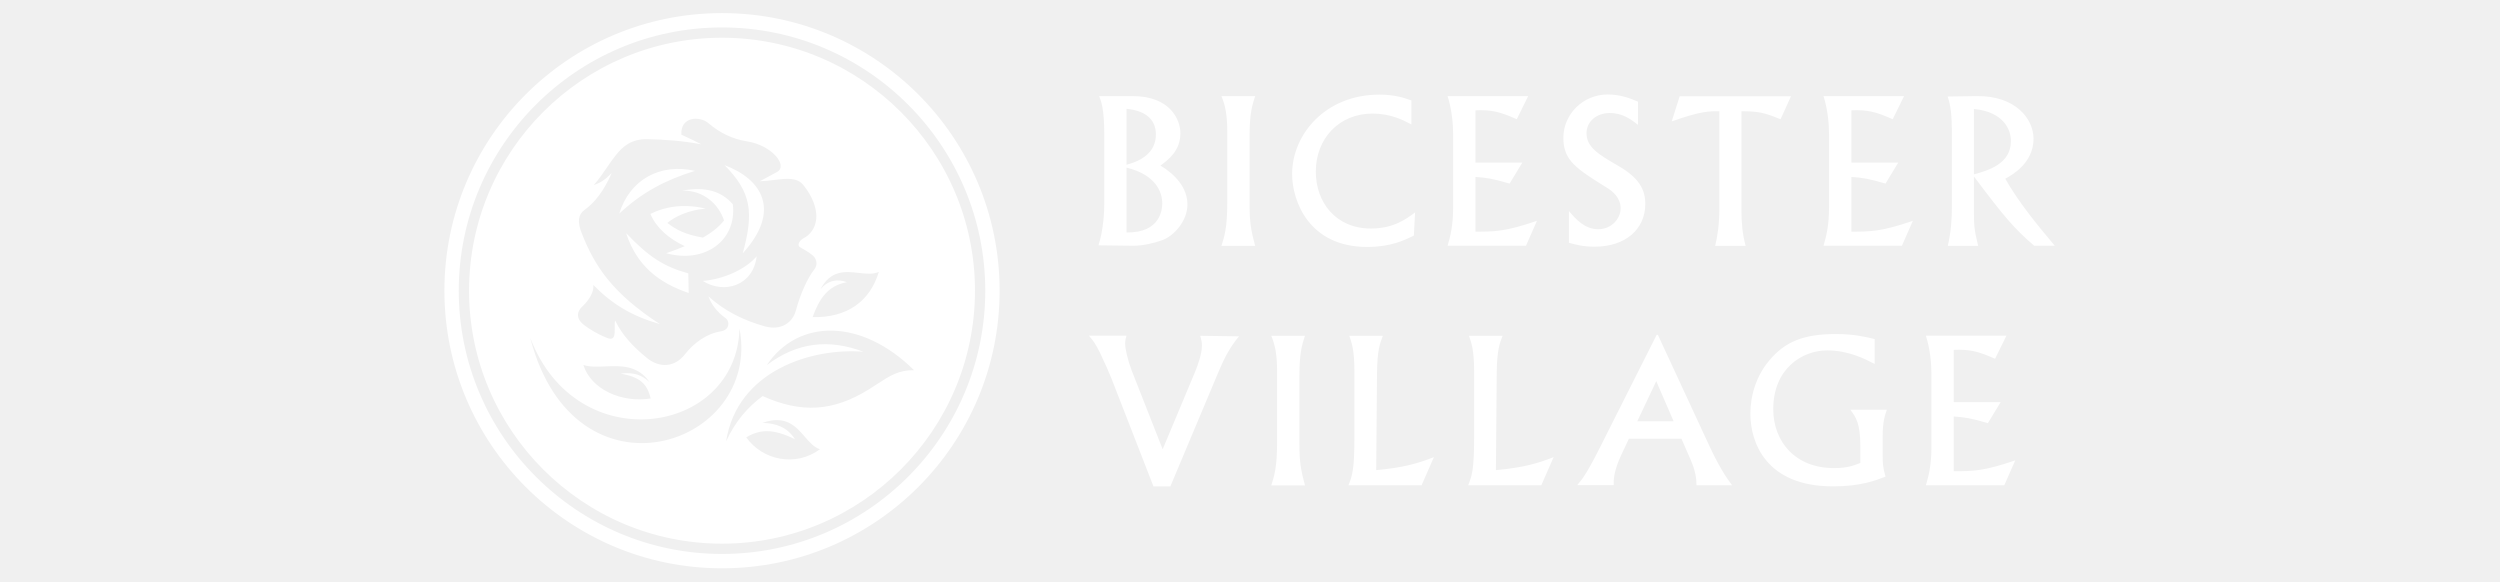
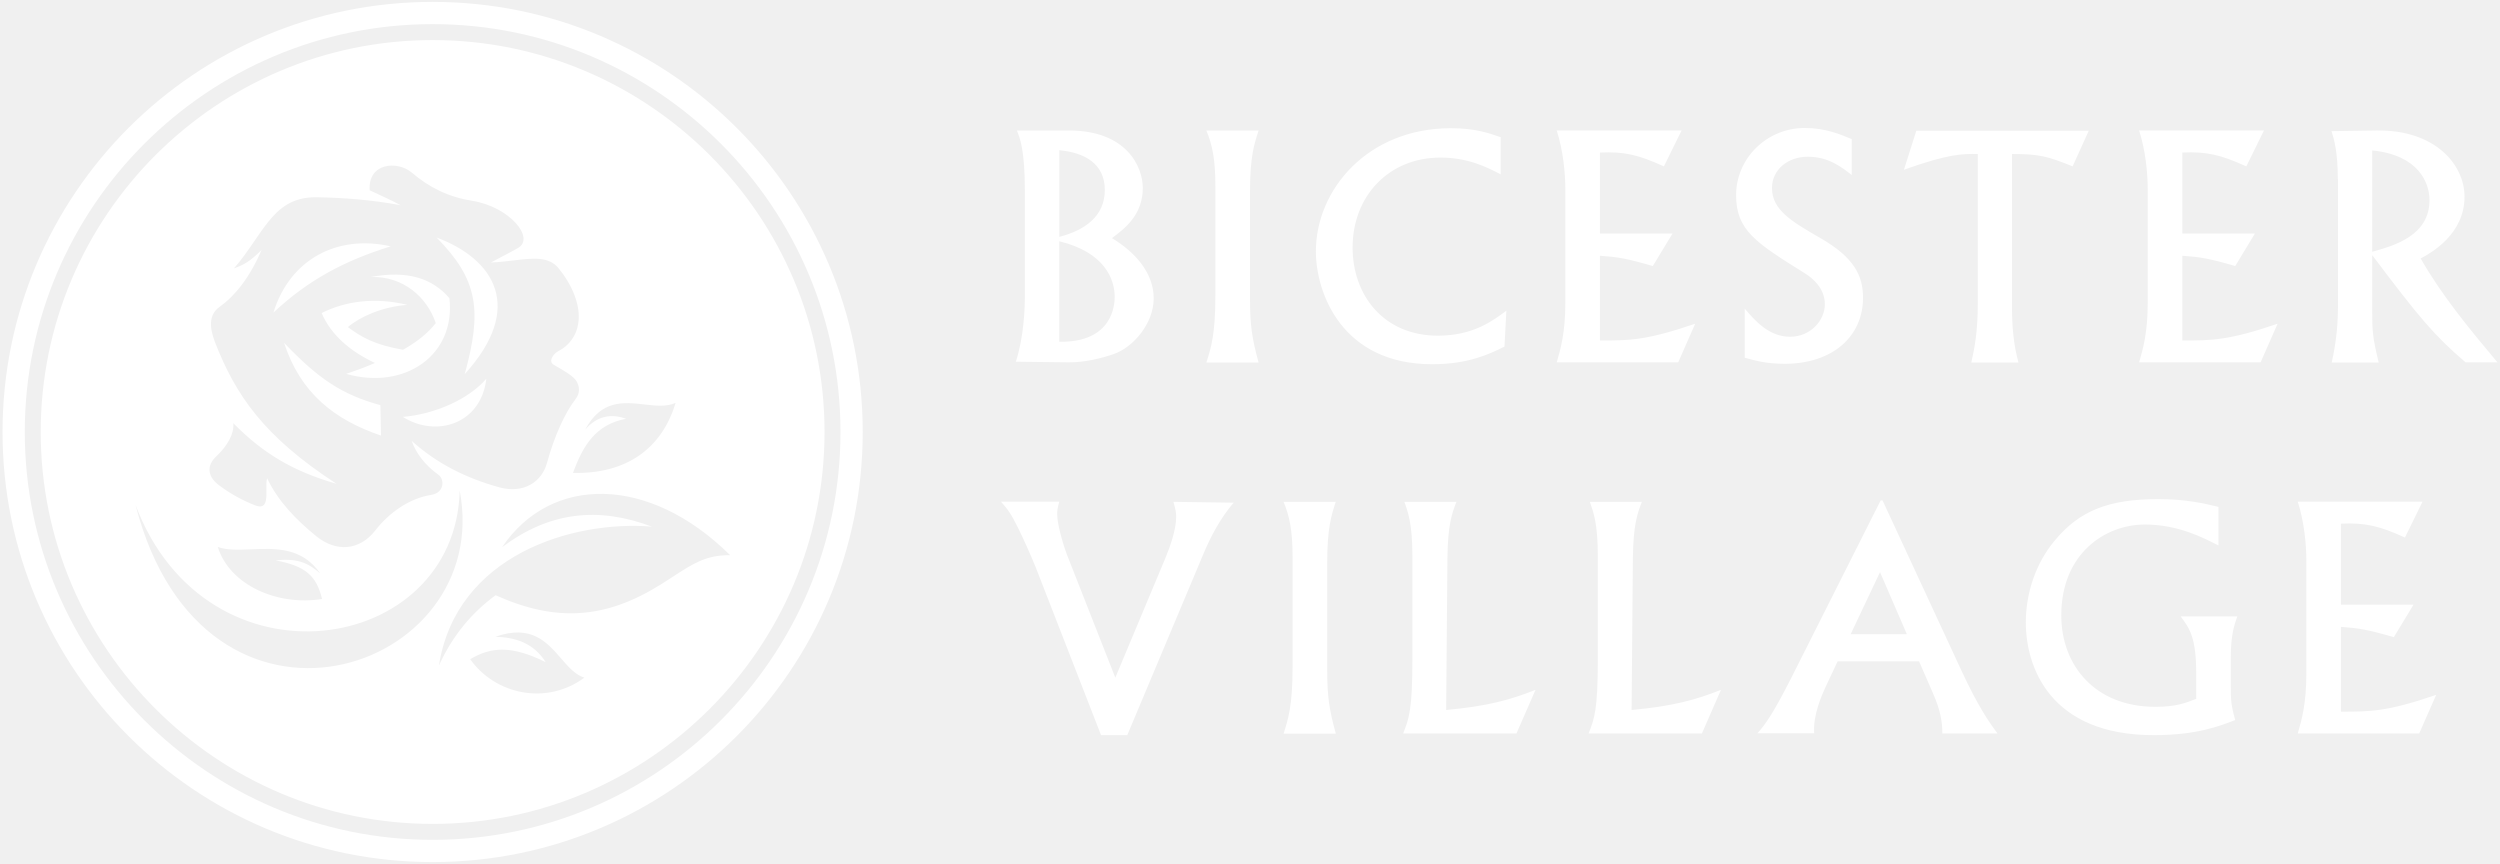
- <svg xmlns="http://www.w3.org/2000/svg" width="215" height="50" viewBox="0 0 215 50" fill="none">
-   <path d="M96.879 19.992C99.849 20.039 99.954 17.931 99.954 17.5C99.954 16.533 99.418 15.031 96.879 14.414V19.992ZM96.879 14.169C98.265 13.808 99.406 13.051 99.406 11.561C99.406 10.105 98.277 9.488 96.879 9.359V14.169ZM97.415 8.265C100.629 8.265 101.514 10.291 101.514 11.456C101.514 12.981 100.466 13.738 99.802 14.239C101.06 14.996 102.12 16.149 102.12 17.581C102.12 19.002 100.955 20.307 99.919 20.668C99.197 20.924 98.242 21.145 97.392 21.134L94.469 21.099C94.911 19.713 94.969 18.175 94.969 17.43V11.642C94.969 9.313 94.69 8.684 94.527 8.265H97.415ZM107.943 8.265C107.698 9.022 107.465 9.72 107.465 11.665V17.593C107.465 19.049 107.57 19.794 107.943 21.145H105.043C105.299 20.342 105.544 19.596 105.544 17.453V11.316C105.544 9.86 105.369 9.045 105.043 8.265H107.943ZM121.382 10.699C120.625 10.303 119.566 9.767 118.04 9.767C115.175 9.767 113.16 11.898 113.16 14.763C113.16 17.395 114.872 19.654 117.9 19.654C119.88 19.654 120.986 18.793 121.697 18.269L121.592 20.26C120.765 20.668 119.6 21.238 117.574 21.238C112.578 21.238 111.122 17.29 111.122 14.973C111.122 11.537 114.01 8.137 118.622 8.137C119.961 8.137 120.753 8.416 121.382 8.637V10.699ZM131.421 8.265L130.443 10.256C128.999 9.604 128.242 9.429 126.891 9.488V13.983H130.92L129.826 15.788C128.347 15.357 127.869 15.287 126.891 15.217V19.922C128.545 19.922 129.453 19.922 132.178 18.991L131.235 21.134H124.492C124.713 20.377 124.969 19.468 124.969 17.826V11.526C124.969 10.652 124.853 9.383 124.492 8.265H131.421ZM140.866 10.734C140.295 10.291 139.573 9.72 138.432 9.72C137.314 9.72 136.441 10.443 136.441 11.456C136.441 12.679 137.524 13.307 139.131 14.239C140.982 15.299 141.495 16.312 141.495 17.547C141.495 19.678 139.829 21.215 137.139 21.215C136.126 21.215 135.52 21.04 134.927 20.877V18.152C135.509 18.828 136.266 19.713 137.454 19.713C138.572 19.713 139.375 18.816 139.375 17.908C139.375 17.011 138.677 16.452 138.292 16.207C135.544 14.495 134.449 13.808 134.449 11.852C134.449 9.814 136.149 8.125 138.257 8.125C139.422 8.125 140.249 8.486 140.866 8.742V10.734ZM154.026 8.276L153.129 10.256C151.72 9.686 151.254 9.569 149.764 9.569V18.071C149.764 19.096 149.845 20.144 150.125 21.145H147.504C147.691 20.342 147.865 19.398 147.865 17.861V9.569C147.003 9.557 146.246 9.557 143.766 10.443L144.453 8.276H154.026ZM163.75 8.265L162.772 10.256C161.328 9.604 160.571 9.429 159.22 9.488V13.983H163.25L162.155 15.788C160.676 15.357 160.198 15.287 159.22 15.217V19.922C160.862 19.922 161.782 19.922 164.507 18.991L163.564 21.134H156.821C157.042 20.377 157.298 19.468 157.298 17.826V11.526C157.298 10.652 157.182 9.383 156.821 8.265H163.75ZM169.76 14.996C170.982 14.658 172.939 14.099 172.939 12.131C172.939 11.165 172.333 9.627 169.76 9.371V14.996ZM167.85 10.955C167.85 9.441 167.64 8.742 167.5 8.3L170.004 8.265C173.312 8.218 174.884 10.21 174.884 11.933C174.884 14.03 173.032 15.054 172.45 15.369C173.603 17.395 175.175 19.305 176.712 21.134H174.942C173.207 19.643 172.415 18.711 169.76 15.182V18.362C169.76 19.363 169.783 19.771 170.121 21.145H167.512C167.791 19.876 167.861 18.933 167.861 17.814V10.955H167.85ZM96.879 28.866C96.774 29.239 96.763 29.379 96.763 29.554C96.763 30.054 97.019 31.044 97.31 31.825L99.989 38.637L102.749 32.046C103.028 31.382 103.366 30.427 103.366 29.717C103.366 29.53 103.354 29.344 103.215 28.878L106.557 28.925C105.823 29.787 105.299 30.765 104.857 31.825L100.652 41.828H99.197L95.575 32.523C95.423 32.127 94.969 31.102 94.585 30.311C94.189 29.519 94.038 29.321 93.642 28.866H96.879ZM112.229 28.866C111.984 29.623 111.751 30.322 111.751 32.267V38.195C111.751 39.651 111.856 40.396 112.229 41.747H109.329C109.585 40.943 109.829 40.198 109.829 38.055V31.929C109.829 30.474 109.655 29.658 109.329 28.878H112.229V28.866ZM122.256 41.735H115.967C116.293 40.908 116.479 40.419 116.479 37.601V31.918C116.479 30.066 116.235 29.449 116.037 28.878H118.925C118.669 29.542 118.448 30.136 118.424 32.034L118.354 40.431C120.66 40.221 121.941 39.86 123.316 39.313L122.256 41.735ZM132.551 41.735H126.262C126.588 40.908 126.774 40.419 126.774 37.601V31.918C126.774 30.066 126.53 29.449 126.332 28.878H129.22C128.964 29.542 128.743 30.136 128.719 32.034L128.649 40.431C130.955 40.221 132.236 39.86 133.611 39.313L132.551 41.735ZM140.808 36.227H143.929L142.438 32.779L140.808 36.227ZM146.945 38.218C147.877 40.221 148.471 41.083 148.96 41.735H145.897C145.897 41.165 145.827 40.512 145.361 39.464L144.604 37.729H140.086L139.434 39.115C139.212 39.592 138.711 40.71 138.781 41.724H135.637C136.068 41.223 136.441 40.757 137.512 38.649L142.473 28.797H142.578L146.945 38.218ZM161.223 31.3C160.361 30.858 158.975 30.136 157.135 30.136C154.958 30.136 152.5 31.731 152.5 35.179C152.5 37.997 154.41 40.256 157.718 40.256C158.882 40.256 159.383 40.047 159.989 39.814V38.393C159.989 36.401 159.616 35.889 159.127 35.237H162.271C162.132 35.633 161.91 36.215 161.91 37.473V38.998C161.91 39.86 161.91 40.117 162.155 40.99C161.281 41.328 160.012 41.828 157.636 41.828C151.848 41.828 150.532 38.02 150.532 35.575C150.532 33.944 151.079 32.279 152.151 31.009C153.525 29.356 155.156 28.727 157.881 28.727C159.441 28.727 160.443 28.971 161.223 29.158V31.3ZM172.555 28.866L171.576 30.858C170.132 30.206 169.375 30.031 168.024 30.089V34.585H172.054L170.959 36.39C169.48 35.959 169.003 35.889 168.024 35.819V40.524C169.678 40.524 170.586 40.524 173.312 39.592L172.368 41.735H165.625C165.847 40.978 166.103 40.07 166.103 38.428V32.127C166.103 31.254 165.986 29.985 165.625 28.866H172.555Z" fill="white" />
-   <path fill-rule="evenodd" clip-rule="evenodd" d="M62.093 1.126C48.91 1.126 38.219 11.817 38.219 25C38.219 38.183 48.91 48.874 62.093 48.874C75.276 48.874 85.967 38.183 85.967 25C85.967 11.817 75.276 1.126 62.093 1.126ZM62.093 46.755C50.098 46.755 40.339 36.995 40.339 25C40.339 13.005 50.098 3.245 62.093 3.245C74.088 3.245 83.848 13.005 83.848 25C83.848 36.995 74.088 46.755 62.093 46.755ZM62.093 2.36C49.609 2.36 39.453 12.516 39.453 25C39.453 37.485 49.609 47.64 62.093 47.64C74.578 47.64 84.733 37.485 84.733 25C84.733 12.516 74.578 2.36 62.093 2.36ZM59.193 23.509C57.074 22.927 55.781 22.077 53.847 20.05C54.756 22.846 56.654 24.325 59.228 25.198L59.193 23.509ZM59.764 14.693C57.26 15.474 55.21 16.533 53.254 18.373C54.162 15.427 56.782 14.018 59.764 14.693ZM57.295 21.774C60.556 22.694 63.386 20.726 63.025 17.57C62.058 16.452 60.684 16.021 58.669 16.394C60.486 16.347 61.79 17.535 62.268 18.956C61.848 19.491 61.254 19.981 60.451 20.435C58.855 20.155 58.168 19.748 57.388 19.177C58.04 18.618 59.275 18.047 60.695 17.943C58.855 17.5 57.225 17.745 55.932 18.397C56.456 19.62 57.528 20.528 58.89 21.169C58.413 21.378 57.877 21.576 57.295 21.774ZM63.875 21.786C64.853 18.234 64.608 16.533 62.314 14.204C65.517 15.404 67.229 18.094 63.875 21.786ZM60.439 24.162C62.233 24.01 64.108 23.172 65.074 22.042C64.783 24.569 62.279 25.326 60.439 24.162ZM52.252 29.076C51.344 28.727 50.703 28.296 50.284 27.993C49.643 27.539 49.469 26.91 50.109 26.328C50.691 25.769 51.087 25.105 51.029 24.511C52.66 26.165 54.302 27.166 56.759 27.877C52.695 25.233 51.157 22.939 50.016 20.027C49.655 19.096 49.713 18.455 50.261 18.059C51.111 17.453 51.926 16.452 52.601 14.891C51.961 15.532 51.6 15.73 51.064 15.916C51.491 15.436 51.846 14.917 52.189 14.415C52.444 14.041 52.694 13.676 52.962 13.342C53.58 12.562 54.325 11.957 55.629 11.968C57.085 11.992 58.704 12.108 60.311 12.411C59.812 12.141 59.356 11.932 58.854 11.701L58.854 11.701C58.77 11.663 58.685 11.624 58.599 11.584C58.494 10.035 60.16 9.942 60.928 10.594C61.907 11.432 62.978 11.957 64.282 12.166C66.355 12.492 67.799 14.227 66.833 14.787C66.508 14.969 66.226 15.117 65.947 15.263L65.947 15.263L65.946 15.263C65.745 15.368 65.545 15.473 65.331 15.59C65.767 15.574 66.188 15.524 66.582 15.476C67.651 15.348 68.536 15.241 69.081 15.905C69.826 16.813 70.338 17.977 70.175 18.979C70.07 19.631 69.698 20.19 69.081 20.505C68.789 20.656 68.487 21.087 68.824 21.273C68.867 21.298 68.916 21.326 68.97 21.357C69.341 21.57 69.929 21.907 70.082 22.182C70.257 22.496 70.292 22.834 70.012 23.195C69.442 23.929 68.836 25.256 68.44 26.724C68.149 27.772 67.147 28.436 65.808 28.075C63.945 27.562 62.303 26.735 60.928 25.489C61.161 26.153 61.65 26.828 62.419 27.376C62.757 27.62 62.768 28.377 62 28.494C60.8 28.68 59.67 29.484 58.913 30.462C58.028 31.592 56.747 31.673 55.653 30.8C54.488 29.856 53.498 28.82 52.904 27.562C52.859 27.728 52.863 27.959 52.866 28.193C52.874 28.745 52.882 29.313 52.252 29.076ZM69.884 27.271C70.455 25.71 71.165 24.581 72.831 24.266C72.015 23.963 71.212 24.103 70.559 24.872C71.449 23.198 72.701 23.34 73.855 23.471C74.483 23.543 75.082 23.611 75.579 23.381C74.822 25.92 72.842 27.341 69.884 27.271ZM52.035 31.512C53.367 31.455 54.846 31.392 55.851 32.849C55.163 32.244 54.558 31.999 53.37 32.127C55.035 32.43 55.653 32.989 55.956 34.27C53.475 34.666 50.831 33.502 50.167 31.382C50.692 31.569 51.344 31.541 52.035 31.512ZM63.595 28.249C63.374 37.403 49.574 39.569 45.602 29.053C49.399 43.762 65.54 38.381 63.595 28.249ZM65.575 36.366C66.751 36.401 67.706 36.739 68.37 37.776C66.46 36.832 65.331 36.925 64.178 37.612C65.575 39.581 68.417 40.186 70.513 38.637C70.008 38.474 69.625 38.033 69.219 37.564C68.436 36.662 67.569 35.661 65.575 36.366ZM74.263 30.252C71.259 29.123 68.557 29.437 65.948 31.394C68.662 27.376 74.1 27.376 78.607 31.836C77.284 31.826 76.563 32.295 75.437 33.028C75.225 33.165 74.999 33.312 74.752 33.467C71.678 35.388 68.93 35.563 65.587 34.061C64.306 35.004 63.223 36.25 62.443 37.962C63.409 31.825 69.873 29.891 74.263 30.252Z" fill="white" />
+ <svg xmlns="http://www.w3.org/2000/svg" fill="none" viewBox="0 0 136 47">
+   <path d="M57.626 18.592c2.91.046 3.013-2.02 3.013-2.442 0-.947-.526-2.42-3.014-3.025v5.467Zm0-5.706c1.358-.354 2.476-1.096 2.476-2.557 0-1.426-1.107-2.031-2.476-2.157v4.714Zm.525-5.787c3.15 0 4.017 1.986 4.017 3.127 0 1.496-1.027 2.237-1.678 2.728 1.233.742 2.271 1.872 2.271 3.276 0 1.392-1.141 2.67-2.157 3.024-.707.251-1.643.468-2.476.457l-2.865-.034c.434-1.359.49-2.865.49-3.596V10.41c0-2.282-.273-2.899-.433-3.31h2.83Zm10.317 0c-.24.742-.468 1.427-.468 3.333v5.81c0 1.426.103 2.156.468 3.48h-2.842c.251-.787.49-1.518.49-3.618V10.09c0-1.427-.17-2.226-.49-2.99h2.842Zm13.17 2.386c-.741-.388-1.78-.913-3.275-.913-2.808 0-4.782 2.088-4.782 4.896 0 2.58 1.678 4.793 4.645 4.793 1.94 0 3.025-.844 3.72-1.358l-.102 1.952c-.81.4-1.952.959-3.938.959-4.896 0-6.322-3.87-6.322-6.14 0-3.368 2.83-6.7 7.35-6.7 1.312 0 2.088.274 2.704.49v2.02Zm9.839-2.386-.96 1.952c-1.414-.64-2.156-.81-3.48-.753v4.405h3.949l-1.073 1.77c-1.45-.423-1.917-.492-2.876-.56v4.61c1.62 0 2.51 0 5.181-.912l-.924 2.1h-6.608c.217-.742.468-1.632.468-3.241v-6.175c0-.856-.114-2.1-.468-3.196h6.79Zm9.256 2.42c-.56-.434-1.267-.993-2.386-.993-1.096 0-1.951.708-1.951 1.7 0 1.199 1.061 1.815 2.636 2.728 1.815 1.039 2.317 2.032 2.317 3.242 0 2.088-1.632 3.595-4.269 3.595-.993 0-1.586-.172-2.168-.331v-2.671c.57.662 1.312 1.53 2.476 1.53 1.096 0 1.884-.88 1.884-1.77 0-.878-.685-1.426-1.062-1.666-2.693-1.678-3.766-2.351-3.766-4.268 0-1.998 1.666-3.653 3.732-3.653 1.141 0 1.952.354 2.557.605V9.52Zm12.896-2.408-.879 1.94c-1.381-.56-1.837-.673-3.298-.673v8.331c0 1.005.08 2.032.354 3.013h-2.568c.183-.787.354-1.712.354-3.218V8.378c-.845-.012-1.587-.012-4.018.856l.674-2.123h9.381Zm9.53-.012-.959 1.952c-1.415-.64-2.157-.81-3.481-.753v4.405h3.949l-1.072 1.77c-1.45-.423-1.918-.492-2.877-.56v4.61c1.61 0 2.511 0 5.182-.912l-.924 2.1h-6.609c.217-.742.468-1.632.468-3.241v-6.175c0-.856-.114-2.1-.468-3.196h6.791Zm5.889 6.597c1.199-.33 3.116-.879 3.116-2.807 0-.948-.593-2.454-3.116-2.705v5.512Zm-1.871-3.96c0-1.484-.206-2.169-.343-2.602l2.454-.035c3.241-.045 4.782 1.906 4.782 3.595 0 2.055-1.815 3.06-2.385 3.367 1.13 1.986 2.67 3.858 4.177 5.65h-1.735c-1.7-1.461-2.477-2.374-5.079-5.832v3.115c0 .982.023 1.381.354 2.728h-2.556c.273-1.244.342-2.168.342-3.264V9.736h-.011ZM57.625 27.289c-.102.365-.114.502-.114.673 0 .491.251 1.461.537 2.226l2.625 6.677 2.705-6.46c.273-.65.605-1.587.605-2.283 0-.182-.012-.365-.149-.822l3.276.046c-.72.845-1.233 1.803-1.667 2.842l-4.12 9.804h-1.426l-3.55-9.12a37.014 37.014 0 0 0-.97-2.168c-.388-.776-.536-.97-.924-1.415h3.172Zm15.043 0c-.24.742-.468 1.427-.468 3.333v5.809c0 1.427.103 2.157.468 3.48h-2.842c.251-.787.49-1.517.49-3.617V30.29c0-1.427-.17-2.226-.49-2.99h2.842v-.012ZM82.494 39.9h-6.163c.32-.81.503-1.29.503-4.051v-5.57c0-1.814-.24-2.42-.434-2.979h2.83c-.25.651-.468 1.233-.49 3.093l-.069 8.23c2.26-.206 3.515-.56 4.862-1.096L82.495 39.9Zm10.09 0H86.42c.32-.81.502-1.29.502-4.051v-5.57c0-1.814-.24-2.42-.434-2.979h2.83c-.25.651-.467 1.233-.49 3.093l-.069 8.23c2.26-.206 3.515-.56 4.862-1.096L92.584 39.9Zm8.091-5.398h3.059l-1.461-3.378-1.598 3.378Zm6.015 1.952c.913 1.963 1.495 2.807 1.975 3.446h-3.002c0-.559-.069-1.198-.525-2.225l-.742-1.7h-4.428l-.64 1.358c-.216.467-.707 1.563-.638 2.556h-3.082c.422-.49.788-.947 1.838-3.013l4.862-9.655h.102l4.28 9.233Zm13.993-6.78c-.845-.433-2.203-1.14-4.006-1.14-2.135 0-4.543 1.563-4.543 4.94 0 2.763 1.872 4.977 5.113 4.977 1.141 0 1.632-.205 2.226-.434v-1.392c0-1.952-.365-2.454-.845-3.093h3.082c-.137.388-.354.959-.354 2.191v1.495c0 .845 0 1.096.24 1.952-.856.331-2.1.822-4.429.822-5.672 0-6.962-3.732-6.962-6.13 0-1.597.537-3.229 1.587-4.473 1.347-1.62 2.944-2.237 5.615-2.237 1.529 0 2.511.24 3.276.422v2.1Zm11.104-2.385-.958 1.952c-1.415-.64-2.157-.81-3.481-.754v4.406h3.949l-1.073 1.769c-1.45-.422-1.918-.49-2.876-.56v4.612c1.62 0 2.511 0 5.181-.914l-.924 2.1h-6.608c.217-.741.468-1.632.468-3.24v-6.175c0-.856-.115-2.1-.468-3.196h6.79Z" fill="#fff" />
+   <path fill-rule="evenodd" clip-rule="evenodd" d="M23.535.103C10.615.103.138 10.58.138 23.5c0 12.92 10.477 23.397 23.397 23.397 12.92 0 23.397-10.477 23.397-23.397C46.932 10.58 36.455.103 23.535.103Zm0 44.717c-11.755 0-21.32-9.564-21.32-21.32 0-11.755 9.565-21.32 21.32-21.32 11.756 0 21.32 9.565 21.32 21.32 0 11.756-9.564 21.32-21.32 21.32Zm0-43.507C11.3 1.313 1.348 11.265 1.348 23.5c0 12.235 9.952 22.187 22.187 22.187 12.235 0 22.187-9.952 22.187-22.187 0-12.235-9.952-22.187-22.187-22.187ZM20.693 22.04c-2.077-.57-3.344-1.404-5.239-3.39.89 2.74 2.75 4.19 5.273 5.045l-.034-1.655Zm.56-8.64c-2.455.765-4.463 1.804-6.38 3.607.89-2.888 3.458-4.268 6.38-3.607Zm-2.42 6.94c3.195.901 5.969-1.027 5.615-4.12-.947-1.096-2.294-1.518-4.269-1.153 1.78-.046 3.06 1.118 3.527 2.51-.41.526-.993 1.005-1.78 1.45-1.564-.274-2.237-.673-3.002-1.232.64-.548 1.849-1.108 3.241-1.21-1.803-.434-3.4-.194-4.668.445.514 1.198 1.564 2.088 2.9 2.716-.469.206-.994.4-1.564.594Zm6.448.011c.959-3.48.72-5.147-1.53-7.43 3.14 1.176 4.817 3.812 1.53 7.43Zm-3.367 2.328c1.758-.148 3.595-.97 4.543-2.077-.286 2.477-2.74 3.219-4.543 2.077Zm-8.023 4.817a8.303 8.303 0 0 1-1.929-1.062c-.628-.445-.799-1.061-.171-1.632.57-.548.958-1.198.901-1.78 1.598 1.62 3.207 2.602 5.616 3.298-3.983-2.59-5.49-4.84-6.608-7.692-.354-.913-.297-1.541.24-1.93.832-.593 1.631-1.574 2.293-3.103-.628.627-.981.821-1.506 1.004.418-.471.765-.98 1.102-1.471.25-.367.495-.725.758-1.051.605-.765 1.335-1.359 2.614-1.347 1.426.023 3.013.137 4.588.434-.49-.265-.937-.47-1.428-.696a89.045 89.045 0 0 1-.25-.115c-.103-1.518 1.53-1.609 2.282-.97.96.822 2.01 1.335 3.287 1.54 2.032.32 3.447 2.021 2.5 2.569-.319.179-.595.323-.868.467-.198.103-.394.206-.604.32.428-.015.84-.065 1.227-.111 1.047-.126 1.914-.23 2.448.42.73.89 1.232 2.031 1.073 3.012a1.99 1.99 0 0 1-1.073 1.496c-.286.148-.582.57-.251.753l.142.082c.364.209.94.539 1.09.808.171.308.206.64-.068.993-.56.72-1.153 2.02-1.541 3.458-.285 1.027-1.267 1.678-2.58 1.324-1.826-.502-3.435-1.312-4.782-2.534.229.651.708 1.313 1.461 1.85.331.239.343.98-.41 1.095-1.176.183-2.283.97-3.025 1.929-.867 1.107-2.123 1.187-3.196.33-1.14-.924-2.111-1.94-2.693-3.172-.044.163-.04.39-.037.618.007.542.015 1.098-.602.866Zm17.28-1.77c.558-1.529 1.255-2.636 2.887-2.944-.8-.297-1.587-.16-2.226.594.872-1.641 2.098-1.502 3.23-1.373.615.07 1.202.137 1.69-.088-.743 2.488-2.683 3.88-5.582 3.812Zm-17.493 4.157c1.305-.056 2.755-.117 3.74 1.31-.674-.593-1.267-.833-2.431-.707 1.632.297 2.236.844 2.533 2.1-2.43.388-5.022-.753-5.672-2.83.514.183 1.153.155 1.83.127Zm11.33-3.198c-.218 8.97-13.742 11.094-17.634.788 3.72 14.414 19.54 9.142 17.633-.788Zm1.94 7.955c1.152.034 2.088.365 2.738 1.381-1.871-.924-2.978-.833-4.108-.16 1.37 1.93 4.154 2.523 6.209 1.005-.496-.16-.87-.593-1.269-1.052-.766-.884-1.617-1.865-3.57-1.174Zm8.514-5.992c-2.945-1.107-5.593-.798-8.149 1.119 2.66-3.938 7.99-3.938 12.406.434-1.297-.01-2.004.45-3.107 1.167-.208.135-.429.279-.67.43-3.014 1.884-5.707 2.055-8.983.582-1.255.925-2.317 2.146-3.081 3.824.947-6.015 7.281-7.91 11.584-7.556Z" fill="#fff" />
</svg>
